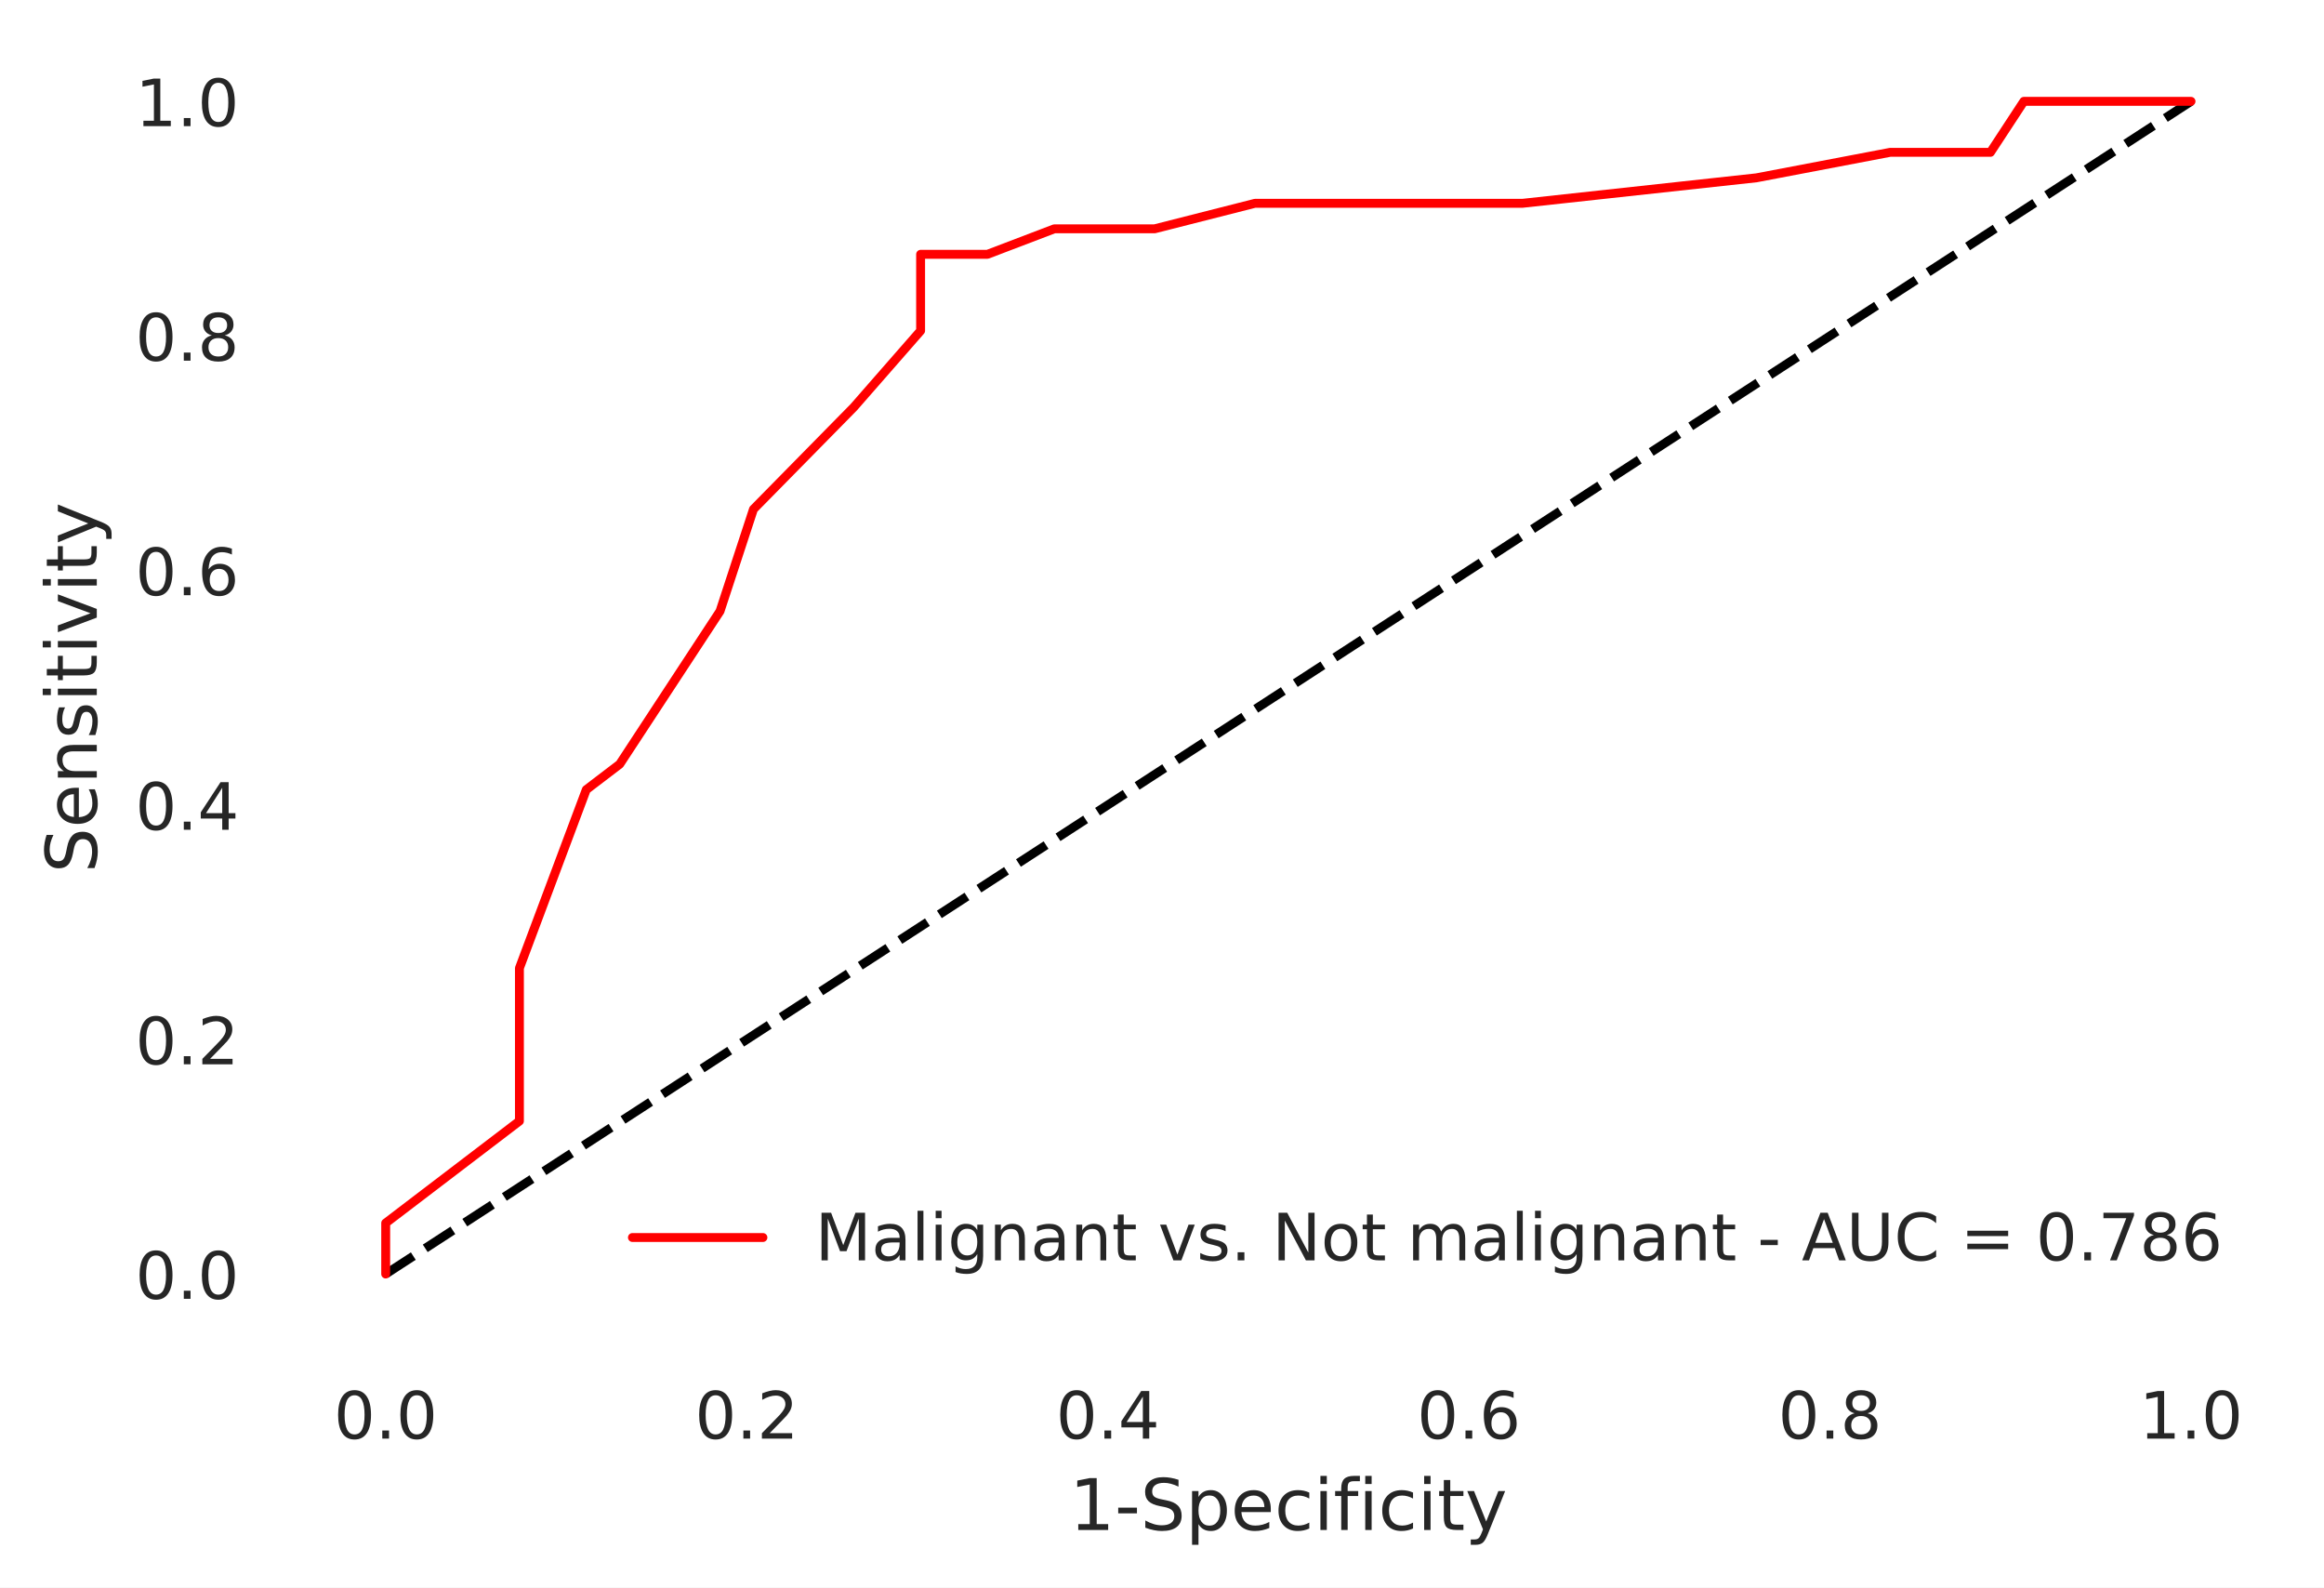
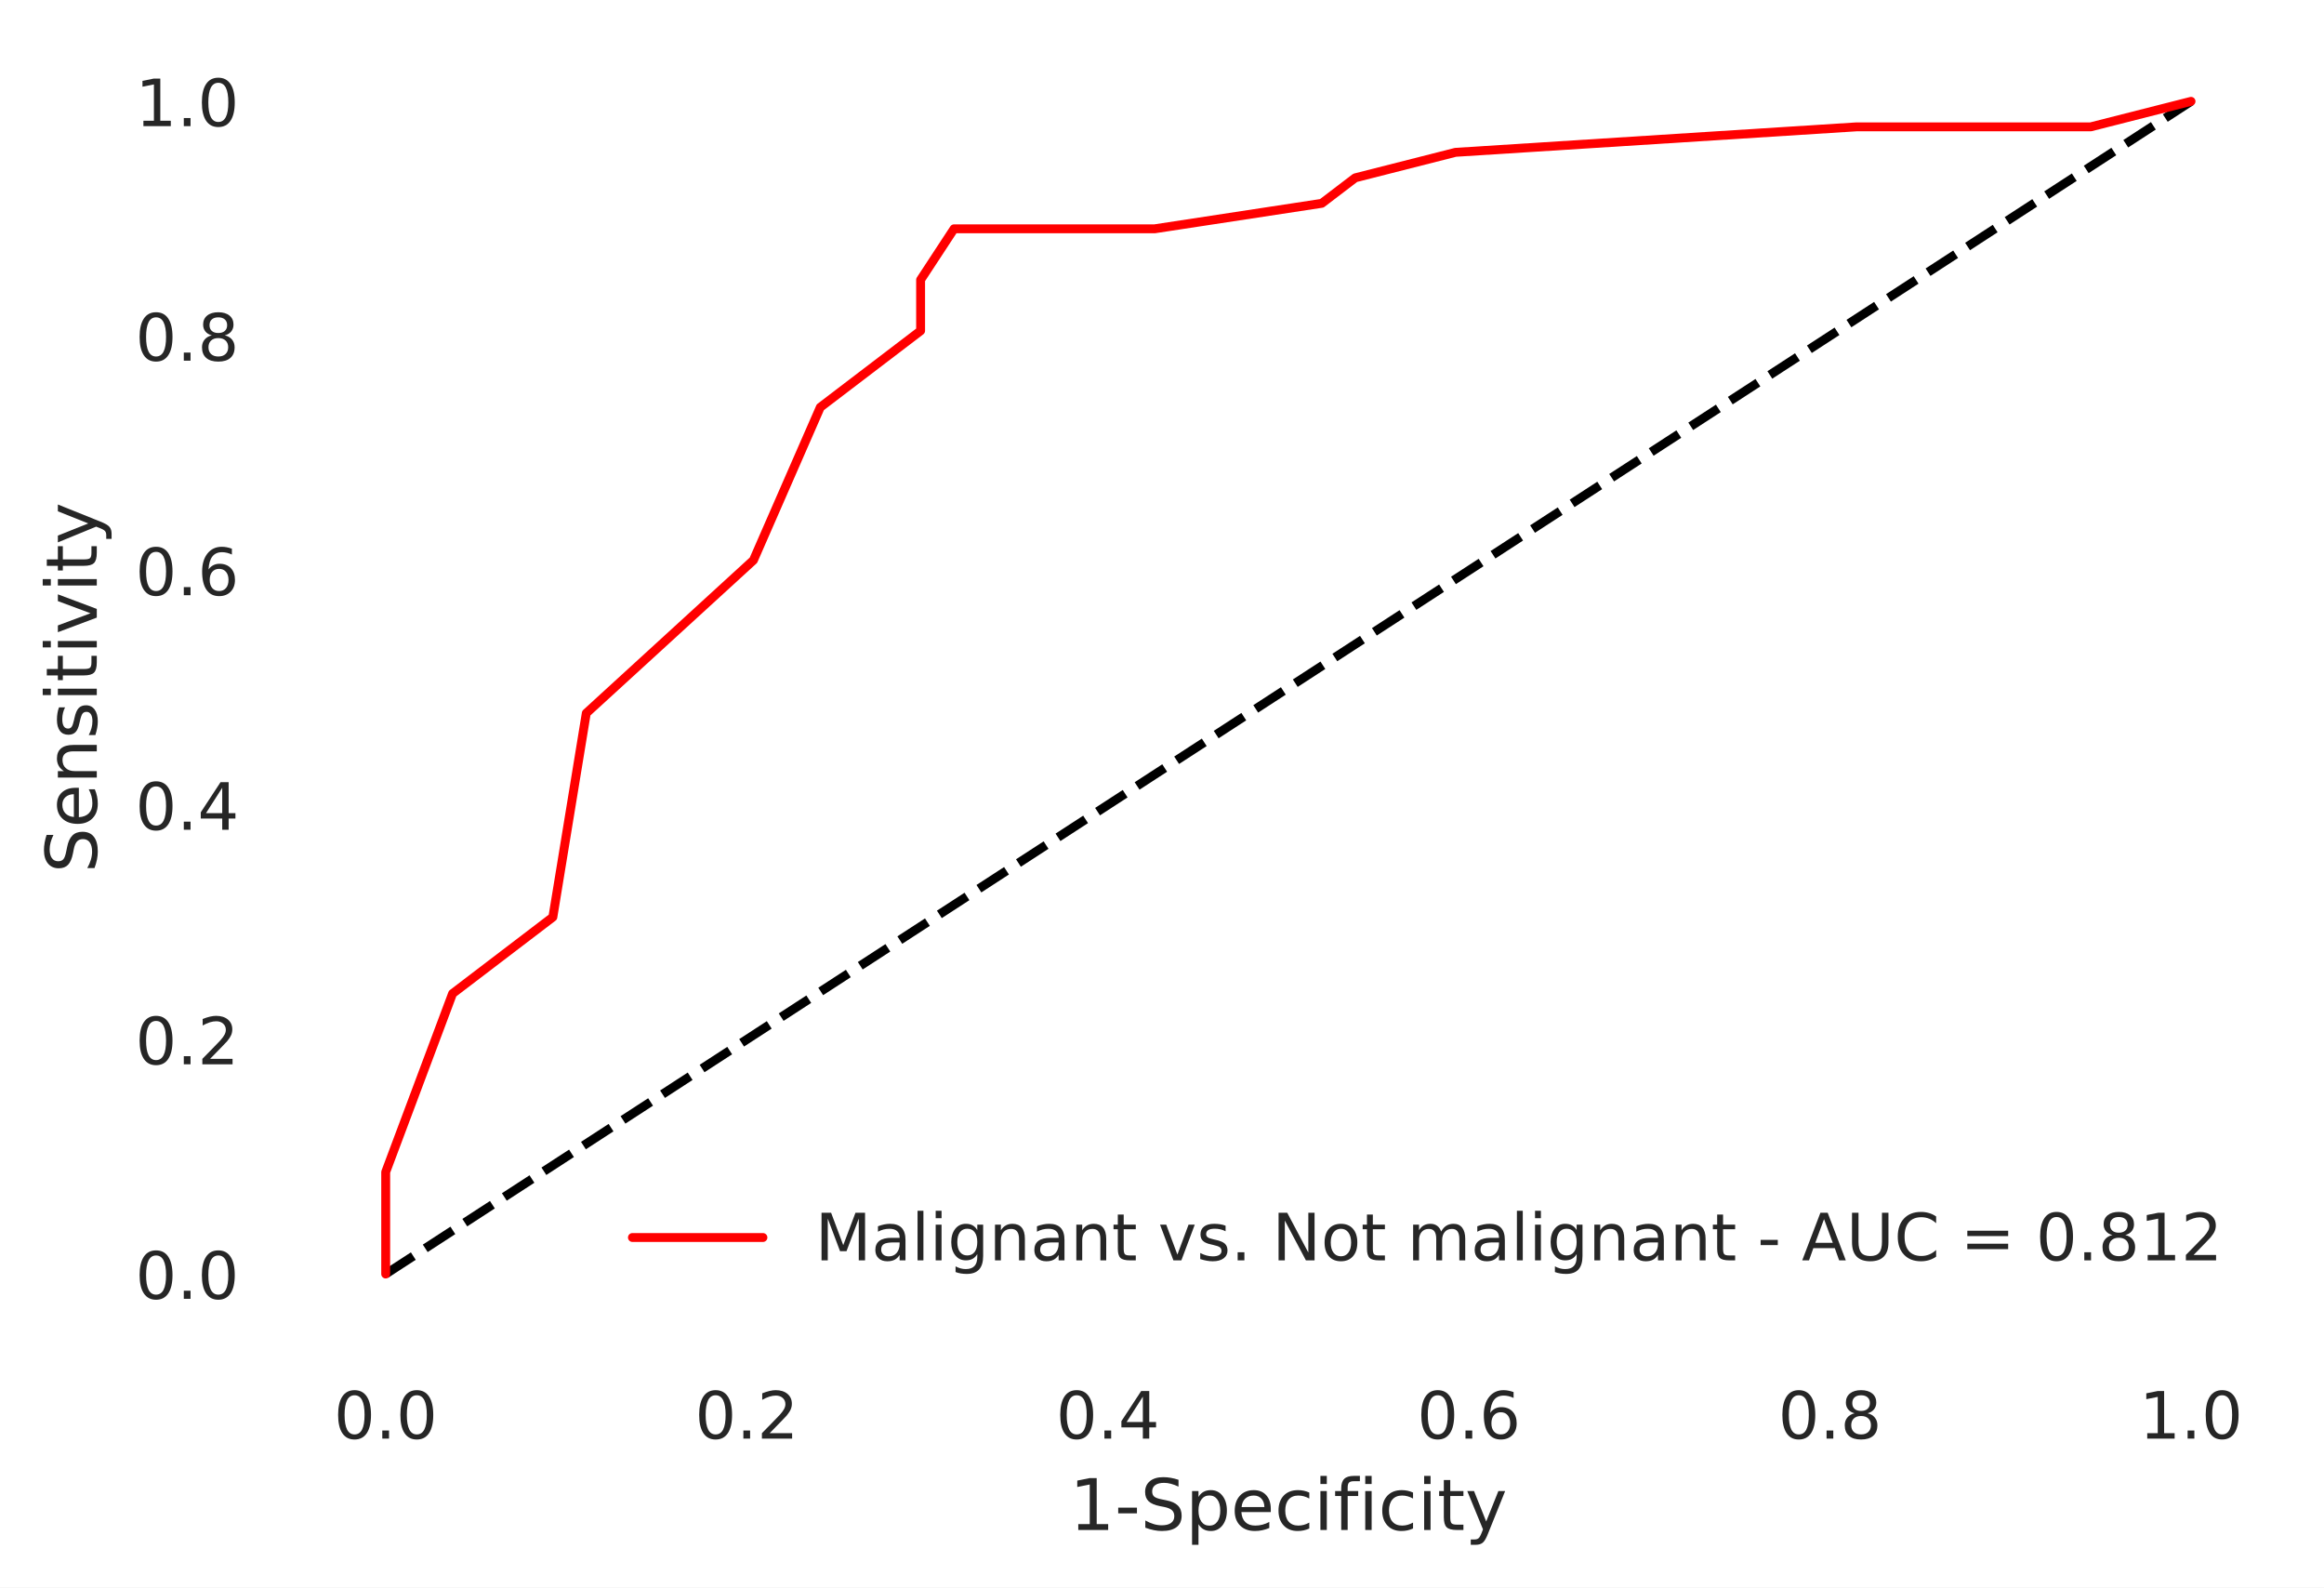
<svg xmlns="http://www.w3.org/2000/svg" xmlns:xlink="http://www.w3.org/1999/xlink" height="267.6pt" version="1.1" viewBox="0 0 391.807 267.6" width="391.807pt">
  <defs>
    <style type="text/css">
*{stroke-linecap:butt;stroke-linejoin:round;}
  </style>
  </defs>
  <g id="figure_1">
    <g id="patch_1">
      <path d="M 0 267.6  L 391.807 267.6  L 391.807 0  L 0 0  z " style="fill:#ffffff;" />
    </g>
    <g id="axes_1">
      <g id="patch_2">
        <path d="M 49.807 224.64  L 384.607 224.64  L 384.607 7.2  L 49.807 7.2  z " style="fill:#ffffff;" />
      </g>
      <g id="matplotlib.axis_1">
        <g id="xtick_1">
          <g id="line2d_1">
-             <path clip-path="url(#p17ff7a2cfa)" d="M 65.025 224.64  L 65.025 7.2  " style="fill:none;stroke:#ffffff;stroke-linecap:round;" />
+             <path clip-path="url(#p2c72ded30c)" d="M 65.025 224.64  L 65.025 7.2  " style="fill:none;stroke:#ffffff;stroke-linecap:round;" />
          </g>
          <g id="text_1">
            <defs>
              <path d="M 31.781 66.406  Q 24.172 66.406 20.328 58.906  Q 16.5 51.422 16.5 36.375  Q 16.5 21.391 20.328 13.891  Q 24.172 6.391 31.781 6.391  Q 39.453 6.391 43.281 13.891  Q 47.125 21.391 47.125 36.375  Q 47.125 51.422 43.281 58.906  Q 39.453 66.406 31.781 66.406  z M 31.781 74.219  Q 44.047 74.219 50.516 64.516  Q 56.984 54.828 56.984 36.375  Q 56.984 17.969 50.516 8.266  Q 44.047 -1.422 31.781 -1.422  Q 19.531 -1.422 13.062 8.266  Q 6.594 17.969 6.594 36.375  Q 6.594 54.828 13.062 64.516  Q 19.531 74.219 31.781 74.219  z " id="DejaVuSans-48" />
              <path d="M 10.688 12.406  L 21 12.406  L 21 0  L 10.688 0  z " id="DejaVuSans-46" />
            </defs>
            <g style="fill:#262626;" transform="translate(56.27865 242.4983)scale(0.11 -0.11)">
              <use xlink:href="#DejaVuSans-48" />
              <use x="63.623" xlink:href="#DejaVuSans-46" />
              <use x="95.41" xlink:href="#DejaVuSans-48" />
            </g>
          </g>
        </g>
        <g id="xtick_2">
          <g id="line2d_2">
-             <path clip-path="url(#p17ff7a2cfa)" d="M 125.898 224.64  L 125.898 7.2  " style="fill:none;stroke:#ffffff;stroke-linecap:round;" />
+             <path clip-path="url(#p2c72ded30c)" d="M 125.898 224.64  L 125.898 7.2  " style="fill:none;stroke:#ffffff;stroke-linecap:round;" />
          </g>
          <g id="text_2">
            <defs>
              <path d="M 19.188 8.297  L 53.609 8.297  L 53.609 0  L 7.328 0  L 7.328 8.297  Q 12.938 14.109 22.625 23.891  Q 32.328 33.688 34.812 36.531  Q 39.547 41.844 41.422 45.531  Q 43.312 49.219 43.312 52.781  Q 43.312 58.594 39.234 62.25  Q 35.156 65.922 28.609 65.922  Q 23.969 65.922 18.812 64.312  Q 13.672 62.703 7.812 59.422  L 7.812 69.391  Q 13.766 71.781 18.938 73  Q 24.125 74.219 28.422 74.219  Q 39.75 74.219 46.484 68.547  Q 53.219 62.891 53.219 53.422  Q 53.219 48.922 51.531 44.891  Q 49.859 40.875 45.406 35.406  Q 44.188 33.984 37.641 27.219  Q 31.109 20.453 19.188 8.297  z " id="DejaVuSans-50" />
            </defs>
            <g style="fill:#262626;" transform="translate(117.1514 242.4983)scale(0.11 -0.11)">
              <use xlink:href="#DejaVuSans-48" />
              <use x="63.623" xlink:href="#DejaVuSans-46" />
              <use x="95.41" xlink:href="#DejaVuSans-50" />
            </g>
          </g>
        </g>
        <g id="xtick_3">
          <g id="line2d_3">
-             <path clip-path="url(#p17ff7a2cfa)" d="M 186.771 224.64  L 186.771 7.2  " style="fill:none;stroke:#ffffff;stroke-linecap:round;" />
+             <path clip-path="url(#p2c72ded30c)" d="M 186.771 224.64  L 186.771 7.2  " style="fill:none;stroke:#ffffff;stroke-linecap:round;" />
          </g>
          <g id="text_3">
            <defs>
              <path d="M 37.797 64.312  L 12.891 25.391  L 37.797 25.391  z M 35.203 72.906  L 47.609 72.906  L 47.609 25.391  L 58.016 25.391  L 58.016 17.188  L 47.609 17.188  L 47.609 0  L 37.797 0  L 37.797 17.188  L 4.891 17.188  L 4.891 26.703  z " id="DejaVuSans-52" />
            </defs>
            <g style="fill:#262626;" transform="translate(178.0241 242.4983)scale(0.11 -0.11)">
              <use xlink:href="#DejaVuSans-48" />
              <use x="63.623" xlink:href="#DejaVuSans-46" />
              <use x="95.41" xlink:href="#DejaVuSans-52" />
            </g>
          </g>
        </g>
        <g id="xtick_4">
          <g id="line2d_4">
-             <path clip-path="url(#p17ff7a2cfa)" d="M 247.644 224.64  L 247.644 7.2  " style="fill:none;stroke:#ffffff;stroke-linecap:round;" />
+             <path clip-path="url(#p2c72ded30c)" d="M 247.644 224.64  L 247.644 7.2  " style="fill:none;stroke:#ffffff;stroke-linecap:round;" />
          </g>
          <g id="text_4">
            <defs>
              <path d="M 33.016 40.375  Q 26.375 40.375 22.484 35.828  Q 18.609 31.297 18.609 23.391  Q 18.609 15.531 22.484 10.953  Q 26.375 6.391 33.016 6.391  Q 39.656 6.391 43.531 10.953  Q 47.406 15.531 47.406 23.391  Q 47.406 31.297 43.531 35.828  Q 39.656 40.375 33.016 40.375  z M 52.594 71.297  L 52.594 62.312  Q 48.875 64.062 45.094 64.984  Q 41.312 65.922 37.594 65.922  Q 27.828 65.922 22.672 59.328  Q 17.531 52.734 16.797 39.406  Q 19.672 43.656 24.016 45.922  Q 28.375 48.188 33.594 48.188  Q 44.578 48.188 50.953 41.516  Q 57.328 34.859 57.328 23.391  Q 57.328 12.156 50.688 5.359  Q 44.047 -1.422 33.016 -1.422  Q 20.359 -1.422 13.672 8.266  Q 6.984 17.969 6.984 36.375  Q 6.984 53.656 15.188 63.938  Q 23.391 74.219 37.203 74.219  Q 40.922 74.219 44.703 73.484  Q 48.484 72.75 52.594 71.297  z " id="DejaVuSans-54" />
            </defs>
            <g style="fill:#262626;" transform="translate(238.8968 242.4983)scale(0.11 -0.11)">
              <use xlink:href="#DejaVuSans-48" />
              <use x="63.623" xlink:href="#DejaVuSans-46" />
              <use x="95.41" xlink:href="#DejaVuSans-54" />
            </g>
          </g>
        </g>
        <g id="xtick_5">
          <g id="line2d_5">
-             <path clip-path="url(#p17ff7a2cfa)" d="M 308.516 224.64  L 308.516 7.2  " style="fill:none;stroke:#ffffff;stroke-linecap:round;" />
+             <path clip-path="url(#p2c72ded30c)" d="M 308.516 224.64  L 308.516 7.2  " style="fill:none;stroke:#ffffff;stroke-linecap:round;" />
          </g>
          <g id="text_5">
            <defs>
              <path d="M 31.781 34.625  Q 24.75 34.625 20.719 30.859  Q 16.703 27.094 16.703 20.516  Q 16.703 13.922 20.719 10.156  Q 24.75 6.391 31.781 6.391  Q 38.812 6.391 42.859 10.172  Q 46.922 13.969 46.922 20.516  Q 46.922 27.094 42.891 30.859  Q 38.875 34.625 31.781 34.625  z M 21.922 38.812  Q 15.578 40.375 12.031 44.719  Q 8.5 49.078 8.5 55.328  Q 8.5 64.062 14.719 69.141  Q 20.953 74.219 31.781 74.219  Q 42.672 74.219 48.875 69.141  Q 55.078 64.062 55.078 55.328  Q 55.078 49.078 51.531 44.719  Q 48 40.375 41.703 38.812  Q 48.828 37.156 52.797 32.312  Q 56.781 27.484 56.781 20.516  Q 56.781 9.906 50.312 4.234  Q 43.844 -1.422 31.781 -1.422  Q 19.734 -1.422 13.25 4.234  Q 6.781 9.906 6.781 20.516  Q 6.781 27.484 10.781 32.312  Q 14.797 37.156 21.922 38.812  z M 18.312 54.391  Q 18.312 48.734 21.844 45.562  Q 25.391 42.391 31.781 42.391  Q 38.141 42.391 41.719 45.562  Q 45.312 48.734 45.312 54.391  Q 45.312 60.062 41.719 63.234  Q 38.141 66.406 31.781 66.406  Q 25.391 66.406 21.844 63.234  Q 18.312 60.062 18.312 54.391  z " id="DejaVuSans-56" />
            </defs>
            <g style="fill:#262626;" transform="translate(299.7696 242.4983)scale(0.11 -0.11)">
              <use xlink:href="#DejaVuSans-48" />
              <use x="63.623" xlink:href="#DejaVuSans-46" />
              <use x="95.41" xlink:href="#DejaVuSans-56" />
            </g>
          </g>
        </g>
        <g id="xtick_6">
          <g id="line2d_6">
-             <path clip-path="url(#p17ff7a2cfa)" d="M 369.389 224.64  L 369.389 7.2  " style="fill:none;stroke:#ffffff;stroke-linecap:round;" />
+             <path clip-path="url(#p2c72ded30c)" d="M 369.389 224.64  L 369.389 7.2  " style="fill:none;stroke:#ffffff;stroke-linecap:round;" />
          </g>
          <g id="text_6">
            <defs>
              <path d="M 12.406 8.297  L 28.516 8.297  L 28.516 63.922  L 10.984 60.406  L 10.984 69.391  L 28.422 72.906  L 38.281 72.906  L 38.281 8.297  L 54.391 8.297  L 54.391 0  L 12.406 0  z " id="DejaVuSans-49" />
            </defs>
            <g style="fill:#262626;" transform="translate(360.6423 242.4983)scale(0.11 -0.11)">
              <use xlink:href="#DejaVuSans-49" />
              <use x="63.623" xlink:href="#DejaVuSans-46" />
              <use x="95.41" xlink:href="#DejaVuSans-48" />
            </g>
          </g>
        </g>
        <g id="text_7">
          <defs>
            <path d="M 4.891 31.391  L 31.203 31.391  L 31.203 23.391  L 4.891 23.391  z " id="DejaVuSans-45" />
            <path d="M 53.516 70.516  L 53.516 60.891  Q 47.906 63.578 42.922 64.891  Q 37.938 66.219 33.297 66.219  Q 25.25 66.219 20.875 63.094  Q 16.5 59.969 16.5 54.203  Q 16.5 49.359 19.406 46.891  Q 22.312 44.438 30.422 42.922  L 36.375 41.703  Q 47.406 39.594 52.656 34.297  Q 57.906 29 57.906 20.125  Q 57.906 9.516 50.797 4.047  Q 43.703 -1.422 29.984 -1.422  Q 24.812 -1.422 18.969 -0.25  Q 13.141 0.922 6.891 3.219  L 6.891 13.375  Q 12.891 10.016 18.656 8.297  Q 24.422 6.594 29.984 6.594  Q 38.422 6.594 43.016 9.906  Q 47.609 13.234 47.609 19.391  Q 47.609 24.75 44.312 27.781  Q 41.016 30.812 33.5 32.328  L 27.484 33.5  Q 16.453 35.688 11.516 40.375  Q 6.594 45.062 6.594 53.422  Q 6.594 63.094 13.406 68.656  Q 20.219 74.219 32.172 74.219  Q 37.312 74.219 42.625 73.281  Q 47.953 72.359 53.516 70.516  z " id="DejaVuSans-83" />
            <path d="M 18.109 8.203  L 18.109 -20.797  L 9.078 -20.797  L 9.078 54.688  L 18.109 54.688  L 18.109 46.391  Q 20.953 51.266 25.266 53.625  Q 29.594 56 35.594 56  Q 45.562 56 51.781 48.094  Q 58.016 40.188 58.016 27.297  Q 58.016 14.406 51.781 6.484  Q 45.562 -1.422 35.594 -1.422  Q 29.594 -1.422 25.266 0.953  Q 20.953 3.328 18.109 8.203  z M 48.688 27.297  Q 48.688 37.203 44.609 42.844  Q 40.531 48.484 33.406 48.484  Q 26.266 48.484 22.188 42.844  Q 18.109 37.203 18.109 27.297  Q 18.109 17.391 22.188 11.75  Q 26.266 6.109 33.406 6.109  Q 40.531 6.109 44.609 11.75  Q 48.688 17.391 48.688 27.297  z " id="DejaVuSans-112" />
            <path d="M 56.203 29.594  L 56.203 25.203  L 14.891 25.203  Q 15.484 15.922 20.484 11.062  Q 25.484 6.203 34.422 6.203  Q 39.594 6.203 44.453 7.469  Q 49.312 8.734 54.109 11.281  L 54.109 2.781  Q 49.266 0.734 44.188 -0.344  Q 39.109 -1.422 33.891 -1.422  Q 20.797 -1.422 13.156 6.188  Q 5.516 13.812 5.516 26.812  Q 5.516 40.234 12.766 48.109  Q 20.016 56 32.328 56  Q 43.359 56 49.781 48.891  Q 56.203 41.797 56.203 29.594  z M 47.219 32.234  Q 47.125 39.594 43.094 43.984  Q 39.062 48.391 32.422 48.391  Q 24.906 48.391 20.391 44.141  Q 15.875 39.891 15.188 32.172  z " id="DejaVuSans-101" />
            <path d="M 48.781 52.594  L 48.781 44.188  Q 44.969 46.297 41.141 47.344  Q 37.312 48.391 33.406 48.391  Q 24.656 48.391 19.812 42.844  Q 14.984 37.312 14.984 27.297  Q 14.984 17.281 19.812 11.734  Q 24.656 6.203 33.406 6.203  Q 37.312 6.203 41.141 7.25  Q 44.969 8.297 48.781 10.406  L 48.781 2.094  Q 45.016 0.344 40.984 -0.531  Q 36.969 -1.422 32.422 -1.422  Q 20.062 -1.422 12.781 6.344  Q 5.516 14.109 5.516 27.297  Q 5.516 40.672 12.859 48.328  Q 20.219 56 33.016 56  Q 37.156 56 41.109 55.141  Q 45.062 54.297 48.781 52.594  z " id="DejaVuSans-99" />
            <path d="M 9.422 54.688  L 18.406 54.688  L 18.406 0  L 9.422 0  z M 9.422 75.984  L 18.406 75.984  L 18.406 64.594  L 9.422 64.594  z " id="DejaVuSans-105" />
            <path d="M 37.109 75.984  L 37.109 68.5  L 28.516 68.5  Q 23.688 68.5 21.797 66.547  Q 19.922 64.594 19.922 59.516  L 19.922 54.688  L 34.719 54.688  L 34.719 47.703  L 19.922 47.703  L 19.922 0  L 10.891 0  L 10.891 47.703  L 2.297 47.703  L 2.297 54.688  L 10.891 54.688  L 10.891 58.5  Q 10.891 67.625 15.141 71.797  Q 19.391 75.984 28.609 75.984  z " id="DejaVuSans-102" />
            <path d="M 18.312 70.219  L 18.312 54.688  L 36.812 54.688  L 36.812 47.703  L 18.312 47.703  L 18.312 18.016  Q 18.312 11.328 20.141 9.422  Q 21.969 7.516 27.594 7.516  L 36.812 7.516  L 36.812 0  L 27.594 0  Q 17.188 0 13.234 3.875  Q 9.281 7.766 9.281 18.016  L 9.281 47.703  L 2.688 47.703  L 2.688 54.688  L 9.281 54.688  L 9.281 70.219  z " id="DejaVuSans-116" />
            <path d="M 32.172 -5.078  Q 28.375 -14.844 24.75 -17.812  Q 21.141 -20.797 15.094 -20.797  L 7.906 -20.797  L 7.906 -13.281  L 13.188 -13.281  Q 16.891 -13.281 18.938 -11.516  Q 21 -9.766 23.484 -3.219  L 25.094 0.875  L 2.984 54.688  L 12.5 54.688  L 29.594 11.922  L 46.688 54.688  L 56.203 54.688  z " id="DejaVuSans-121" />
          </defs>
          <g style="fill:#262626;" transform="translate(180.3006 257.9041)scale(0.12 -0.12)">
            <use xlink:href="#DejaVuSans-49" />
            <use x="63.623" xlink:href="#DejaVuSans-45" />
            <use x="99.707" xlink:href="#DejaVuSans-83" />
            <use x="163.184" xlink:href="#DejaVuSans-112" />
            <use x="226.66" xlink:href="#DejaVuSans-101" />
            <use x="288.184" xlink:href="#DejaVuSans-99" />
            <use x="343.164" xlink:href="#DejaVuSans-105" />
            <use x="370.947" xlink:href="#DejaVuSans-102" />
            <use x="406.152" xlink:href="#DejaVuSans-105" />
            <use x="433.936" xlink:href="#DejaVuSans-99" />
            <use x="488.916" xlink:href="#DejaVuSans-105" />
            <use x="516.699" xlink:href="#DejaVuSans-116" />
            <use x="555.908" xlink:href="#DejaVuSans-121" />
          </g>
        </g>
      </g>
      <g id="matplotlib.axis_2">
        <g id="ytick_1">
          <g id="line2d_7">
-             <path clip-path="url(#p17ff7a2cfa)" d="M 49.807 214.756  L 384.607 214.756  " style="fill:none;stroke:#ffffff;stroke-linecap:round;" />
+             <path clip-path="url(#p2c72ded30c)" d="M 49.807 214.756  L 384.607 214.756  " style="fill:none;stroke:#ffffff;stroke-linecap:round;" />
          </g>
          <g id="text_8">
            <g style="fill:#262626;" transform="translate(22.81375 218.9355)scale(0.11 -0.11)">
              <use xlink:href="#DejaVuSans-48" />
              <use x="63.623" xlink:href="#DejaVuSans-46" />
              <use x="95.41" xlink:href="#DejaVuSans-48" />
            </g>
          </g>
        </g>
        <g id="ytick_2">
          <g id="line2d_8">
-             <path clip-path="url(#p17ff7a2cfa)" d="M 49.807 175.222  L 384.607 175.222  " style="fill:none;stroke:#ffffff;stroke-linecap:round;" />
+             <path clip-path="url(#p2c72ded30c)" d="M 49.807 175.222  L 384.607 175.222  " style="fill:none;stroke:#ffffff;stroke-linecap:round;" />
          </g>
          <g id="text_9">
            <g style="fill:#262626;" transform="translate(22.81375 179.401)scale(0.11 -0.11)">
              <use xlink:href="#DejaVuSans-48" />
              <use x="63.623" xlink:href="#DejaVuSans-46" />
              <use x="95.41" xlink:href="#DejaVuSans-50" />
            </g>
          </g>
        </g>
        <g id="ytick_3">
          <g id="line2d_9">
-             <path clip-path="url(#p17ff7a2cfa)" d="M 49.807 135.687  L 384.607 135.687  " style="fill:none;stroke:#ffffff;stroke-linecap:round;" />
+             <path clip-path="url(#p2c72ded30c)" d="M 49.807 135.687  L 384.607 135.687  " style="fill:none;stroke:#ffffff;stroke-linecap:round;" />
          </g>
          <g id="text_10">
            <g style="fill:#262626;" transform="translate(22.81375 139.8664)scale(0.11 -0.11)">
              <use xlink:href="#DejaVuSans-48" />
              <use x="63.623" xlink:href="#DejaVuSans-46" />
              <use x="95.41" xlink:href="#DejaVuSans-52" />
            </g>
          </g>
        </g>
        <g id="ytick_4">
          <g id="line2d_10">
-             <path clip-path="url(#p17ff7a2cfa)" d="M 49.807 96.153  L 384.607 96.153  " style="fill:none;stroke:#ffffff;stroke-linecap:round;" />
+             <path clip-path="url(#p2c72ded30c)" d="M 49.807 96.153  L 384.607 96.153  " style="fill:none;stroke:#ffffff;stroke-linecap:round;" />
          </g>
          <g id="text_11">
            <g style="fill:#262626;" transform="translate(22.81375 100.3319)scale(0.11 -0.11)">
              <use xlink:href="#DejaVuSans-48" />
              <use x="63.623" xlink:href="#DejaVuSans-46" />
              <use x="95.41" xlink:href="#DejaVuSans-54" />
            </g>
          </g>
        </g>
        <g id="ytick_5">
          <g id="line2d_11">
-             <path clip-path="url(#p17ff7a2cfa)" d="M 49.807 56.618  L 384.607 56.618  " style="fill:none;stroke:#ffffff;stroke-linecap:round;" />
+             <path clip-path="url(#p2c72ded30c)" d="M 49.807 56.618  L 384.607 56.618  " style="fill:none;stroke:#ffffff;stroke-linecap:round;" />
          </g>
          <g id="text_12">
            <g style="fill:#262626;" transform="translate(22.81375 60.79732)scale(0.11 -0.11)">
              <use xlink:href="#DejaVuSans-48" />
              <use x="63.623" xlink:href="#DejaVuSans-46" />
              <use x="95.41" xlink:href="#DejaVuSans-56" />
            </g>
          </g>
        </g>
        <g id="ytick_6">
          <g id="line2d_12">
-             <path clip-path="url(#p17ff7a2cfa)" d="M 49.807 17.084  L 384.607 17.084  " style="fill:none;stroke:#ffffff;stroke-linecap:round;" />
+             <path clip-path="url(#p2c72ded30c)" d="M 49.807 17.084  L 384.607 17.084  " style="fill:none;stroke:#ffffff;stroke-linecap:round;" />
          </g>
          <g id="text_13">
            <g style="fill:#262626;" transform="translate(22.81375 21.26278)scale(0.11 -0.11)">
              <use xlink:href="#DejaVuSans-49" />
              <use x="63.623" xlink:href="#DejaVuSans-46" />
              <use x="95.41" xlink:href="#DejaVuSans-48" />
            </g>
          </g>
        </g>
        <g id="text_14">
          <defs>
            <path d="M 54.891 33.016  L 54.891 0  L 45.906 0  L 45.906 32.719  Q 45.906 40.484 42.875 44.328  Q 39.844 48.188 33.797 48.188  Q 26.516 48.188 22.312 43.547  Q 18.109 38.922 18.109 30.906  L 18.109 0  L 9.078 0  L 9.078 54.688  L 18.109 54.688  L 18.109 46.188  Q 21.344 51.125 25.703 53.562  Q 30.078 56 35.797 56  Q 45.219 56 50.047 50.172  Q 54.891 44.344 54.891 33.016  z " id="DejaVuSans-110" />
            <path d="M 44.281 53.078  L 44.281 44.578  Q 40.484 46.531 36.375 47.5  Q 32.281 48.484 27.875 48.484  Q 21.188 48.484 17.844 46.438  Q 14.5 44.391 14.5 40.281  Q 14.5 37.156 16.891 35.375  Q 19.281 33.594 26.516 31.984  L 29.594 31.297  Q 39.156 29.25 43.188 25.516  Q 47.219 21.781 47.219 15.094  Q 47.219 7.469 41.188 3.016  Q 35.156 -1.422 24.609 -1.422  Q 20.219 -1.422 15.453 -0.562  Q 10.688 0.297 5.422 2  L 5.422 11.281  Q 10.406 8.688 15.234 7.391  Q 20.062 6.109 24.812 6.109  Q 31.156 6.109 34.562 8.281  Q 37.984 10.453 37.984 14.406  Q 37.984 18.062 35.516 20.016  Q 33.062 21.969 24.703 23.781  L 21.578 24.516  Q 13.234 26.266 9.516 29.906  Q 5.812 33.547 5.812 39.891  Q 5.812 47.609 11.281 51.797  Q 16.75 56 26.812 56  Q 31.781 56 36.172 55.266  Q 40.578 54.547 44.281 53.078  z " id="DejaVuSans-115" />
            <path d="M 2.984 54.688  L 12.5 54.688  L 29.594 8.797  L 46.688 54.688  L 56.203 54.688  L 35.688 0  L 23.484 0  z " id="DejaVuSans-118" />
          </defs>
          <g style="fill:#262626;" transform="translate(16.31812 147.1566)rotate(-90)scale(0.12 -0.12)">
            <use xlink:href="#DejaVuSans-83" />
            <use x="63.477" xlink:href="#DejaVuSans-101" />
            <use x="125" xlink:href="#DejaVuSans-110" />
            <use x="188.379" xlink:href="#DejaVuSans-115" />
            <use x="240.479" xlink:href="#DejaVuSans-105" />
            <use x="268.262" xlink:href="#DejaVuSans-116" />
            <use x="307.471" xlink:href="#DejaVuSans-105" />
            <use x="335.254" xlink:href="#DejaVuSans-118" />
            <use x="394.434" xlink:href="#DejaVuSans-105" />
            <use x="422.217" xlink:href="#DejaVuSans-116" />
            <use x="461.426" xlink:href="#DejaVuSans-121" />
          </g>
        </g>
      </g>
      <g id="line2d_13">
-         <path clip-path="url(#p17ff7a2cfa)" d="M 65.025 214.756  L 369.389 17.084  " style="fill:none;stroke:#000000;stroke-dasharray:5.55,2.4;stroke-dashoffset:0;stroke-width:1.5;" />
+         <path clip-path="url(#p2c72ded30c)" d="M 65.025 214.756  L 369.389 17.084  " style="fill:none;stroke:#000000;stroke-dasharray:5.55,2.4;stroke-dashoffset:0;stroke-width:1.5;" />
      </g>
      <g id="line2d_14">
-         <path clip-path="url(#p17ff7a2cfa)" d="M 65.025 214.756  L 65.025 206.162  L 87.571 188.973  L 87.571 163.19  L 98.844 133.109  L 104.48 128.812  L 121.389 103.028  L 127.025 85.839  L 143.934 68.65  L 155.207 55.759  L 155.207 42.867  L 166.48 42.867  L 177.753 38.57  L 194.662 38.57  L 211.571 34.273  L 256.662 34.273  L 296.116 29.975  L 318.662 25.678  L 335.571 25.678  L 341.207 17.084  L 369.389 17.084  " style="fill:none;stroke:#ff0000;stroke-linecap:round;stroke-width:1.5;" />
+         <path clip-path="url(#p2c72ded30c)" d="M 65.025 214.756  L 65.025 206.162  L 65.025 197.567  L 76.298 167.487  L 93.207 154.595  L 98.844 120.217  L 127.025 94.434  L 138.298 68.65  L 155.207 55.759  L 155.207 47.164  L 160.844 38.57  L 189.025 38.57  L 194.662 38.57  L 222.844 34.273  L 228.48 29.975  L 245.389 25.678  L 313.025 21.381  L 352.48 21.381  L 369.389 17.084  " style="fill:none;stroke:#ff0000;stroke-linecap:round;stroke-width:1.5;" />
      </g>
      <g id="patch_3">
        <path d="M 49.807 224.64  L 49.807 7.2  " style="fill:none;stroke:#ffffff;stroke-linecap:square;stroke-linejoin:miter;stroke-width:1.25;" />
      </g>
      <g id="patch_4">
        <path d="M 384.607 224.64  L 384.607 7.2  " style="fill:none;stroke:#ffffff;stroke-linecap:square;stroke-linejoin:miter;stroke-width:1.25;" />
      </g>
      <g id="patch_5">
        <path d="M 49.807 224.64  L 384.607 224.64  " style="fill:none;stroke:#ffffff;stroke-linecap:square;stroke-linejoin:miter;stroke-width:1.25;" />
      </g>
      <g id="patch_6">
        <path d="M 49.807 7.2  L 384.607 7.2  " style="fill:none;stroke:#ffffff;stroke-linecap:square;stroke-linejoin:miter;stroke-width:1.25;" />
      </g>
      <g id="legend_1">
        <g id="line2d_15">
          <path d="M 106.623 208.602  L 128.623 208.602  " style="fill:none;stroke:#ff0000;stroke-linecap:round;stroke-width:1.5;" />
        </g>
        <g id="line2d_16" />
        <g id="text_15">
          <defs>
            <path d="M 9.812 72.906  L 24.516 72.906  L 43.109 23.297  L 61.812 72.906  L 76.516 72.906  L 76.516 0  L 66.891 0  L 66.891 64.016  L 48.094 14.016  L 38.188 14.016  L 19.391 64.016  L 19.391 0  L 9.812 0  z " id="DejaVuSans-77" />
            <path d="M 34.281 27.484  Q 23.391 27.484 19.188 25  Q 14.984 22.516 14.984 16.5  Q 14.984 11.719 18.141 8.906  Q 21.297 6.109 26.703 6.109  Q 34.188 6.109 38.703 11.406  Q 43.219 16.703 43.219 25.484  L 43.219 27.484  z M 52.203 31.203  L 52.203 0  L 43.219 0  L 43.219 8.297  Q 40.141 3.328 35.547 0.953  Q 30.953 -1.422 24.312 -1.422  Q 15.922 -1.422 10.953 3.297  Q 6 8.016 6 15.922  Q 6 25.141 12.172 29.828  Q 18.359 34.516 30.609 34.516  L 43.219 34.516  L 43.219 35.406  Q 43.219 41.609 39.141 45  Q 35.062 48.391 27.688 48.391  Q 23 48.391 18.547 47.266  Q 14.109 46.141 10.016 43.891  L 10.016 52.203  Q 14.938 54.109 19.578 55.047  Q 24.219 56 28.609 56  Q 40.484 56 46.344 49.844  Q 52.203 43.703 52.203 31.203  z " id="DejaVuSans-97" />
            <path d="M 9.422 75.984  L 18.406 75.984  L 18.406 0  L 9.422 0  z " id="DejaVuSans-108" />
            <path d="M 45.406 27.984  Q 45.406 37.75 41.375 43.109  Q 37.359 48.484 30.078 48.484  Q 22.859 48.484 18.828 43.109  Q 14.797 37.75 14.797 27.984  Q 14.797 18.266 18.828 12.891  Q 22.859 7.516 30.078 7.516  Q 37.359 7.516 41.375 12.891  Q 45.406 18.266 45.406 27.984  z M 54.391 6.781  Q 54.391 -7.172 48.188 -13.984  Q 42 -20.797 29.203 -20.797  Q 24.469 -20.797 20.266 -20.094  Q 16.062 -19.391 12.109 -17.922  L 12.109 -9.188  Q 16.062 -11.328 19.922 -12.344  Q 23.781 -13.375 27.781 -13.375  Q 36.625 -13.375 41.016 -8.766  Q 45.406 -4.156 45.406 5.172  L 45.406 9.625  Q 42.625 4.781 38.281 2.391  Q 33.938 0 27.875 0  Q 17.828 0 11.672 7.656  Q 5.516 15.328 5.516 27.984  Q 5.516 40.672 11.672 48.328  Q 17.828 56 27.875 56  Q 33.938 56 38.281 53.609  Q 42.625 51.219 45.406 46.391  L 45.406 54.688  L 54.391 54.688  z " id="DejaVuSans-103" />
            <path id="DejaVuSans-32" />
            <path d="M 9.812 72.906  L 23.094 72.906  L 55.422 11.922  L 55.422 72.906  L 64.984 72.906  L 64.984 0  L 51.703 0  L 19.391 60.984  L 19.391 0  L 9.812 0  z " id="DejaVuSans-78" />
            <path d="M 30.609 48.391  Q 23.391 48.391 19.188 42.75  Q 14.984 37.109 14.984 27.297  Q 14.984 17.484 19.156 11.844  Q 23.344 6.203 30.609 6.203  Q 37.797 6.203 41.984 11.859  Q 46.188 17.531 46.188 27.297  Q 46.188 37.016 41.984 42.703  Q 37.797 48.391 30.609 48.391  z M 30.609 56  Q 42.328 56 49.016 48.375  Q 55.719 40.766 55.719 27.297  Q 55.719 13.875 49.016 6.219  Q 42.328 -1.422 30.609 -1.422  Q 18.844 -1.422 12.172 6.219  Q 5.516 13.875 5.516 27.297  Q 5.516 40.766 12.172 48.375  Q 18.844 56 30.609 56  z " id="DejaVuSans-111" />
            <path d="M 52 44.188  Q 55.375 50.25 60.062 53.125  Q 64.75 56 71.094 56  Q 79.641 56 84.281 50.016  Q 88.922 44.047 88.922 33.016  L 88.922 0  L 79.891 0  L 79.891 32.719  Q 79.891 40.578 77.094 44.375  Q 74.312 48.188 68.609 48.188  Q 61.625 48.188 57.562 43.547  Q 53.516 38.922 53.516 30.906  L 53.516 0  L 44.484 0  L 44.484 32.719  Q 44.484 40.625 41.703 44.406  Q 38.922 48.188 33.109 48.188  Q 26.219 48.188 22.156 43.531  Q 18.109 38.875 18.109 30.906  L 18.109 0  L 9.078 0  L 9.078 54.688  L 18.109 54.688  L 18.109 46.188  Q 21.188 51.219 25.484 53.609  Q 29.781 56 35.688 56  Q 41.656 56 45.828 52.969  Q 50 49.953 52 44.188  z " id="DejaVuSans-109" />
            <path d="M 34.188 63.188  L 20.797 26.906  L 47.609 26.906  z M 28.609 72.906  L 39.797 72.906  L 67.578 0  L 57.328 0  L 50.688 18.703  L 17.828 18.703  L 11.188 0  L 0.781 0  z " id="DejaVuSans-65" />
            <path d="M 8.688 72.906  L 18.609 72.906  L 18.609 28.609  Q 18.609 16.891 22.844 11.734  Q 27.094 6.594 36.625 6.594  Q 46.094 6.594 50.344 11.734  Q 54.594 16.891 54.594 28.609  L 54.594 72.906  L 64.5 72.906  L 64.5 27.391  Q 64.5 13.141 57.438 5.859  Q 50.391 -1.422 36.625 -1.422  Q 22.797 -1.422 15.734 5.859  Q 8.688 13.141 8.688 27.391  z " id="DejaVuSans-85" />
            <path d="M 64.406 67.281  L 64.406 56.891  Q 59.422 61.531 53.781 63.812  Q 48.141 66.109 41.797 66.109  Q 29.297 66.109 22.656 58.469  Q 16.016 50.828 16.016 36.375  Q 16.016 21.969 22.656 14.328  Q 29.297 6.688 41.797 6.688  Q 48.141 6.688 53.781 8.984  Q 59.422 11.281 64.406 15.922  L 64.406 5.609  Q 59.234 2.094 53.438 0.328  Q 47.656 -1.422 41.219 -1.422  Q 24.656 -1.422 15.125 8.703  Q 5.609 18.844 5.609 36.375  Q 5.609 53.953 15.125 64.078  Q 24.656 74.219 41.219 74.219  Q 47.75 74.219 53.531 72.484  Q 59.328 70.75 64.406 67.281  z " id="DejaVuSans-67" />
            <path d="M 10.594 45.406  L 73.188 45.406  L 73.188 37.203  L 10.594 37.203  z M 10.594 25.484  L 73.188 25.484  L 73.188 17.188  L 10.594 17.188  z " id="DejaVuSans-61" />
-             <path d="M 8.203 72.906  L 55.078 72.906  L 55.078 68.703  L 28.609 0  L 18.312 0  L 43.219 64.594  L 8.203 64.594  z " id="DejaVuSans-55" />
          </defs>
          <g style="fill:#262626;" transform="translate(137.4234 212.4523)scale(0.11 -0.11)">
            <use xlink:href="#DejaVuSans-77" />
            <use x="86.279" xlink:href="#DejaVuSans-97" />
            <use x="147.559" xlink:href="#DejaVuSans-108" />
            <use x="175.342" xlink:href="#DejaVuSans-105" />
            <use x="203.125" xlink:href="#DejaVuSans-103" />
            <use x="266.602" xlink:href="#DejaVuSans-110" />
            <use x="329.98" xlink:href="#DejaVuSans-97" />
            <use x="391.26" xlink:href="#DejaVuSans-110" />
            <use x="454.639" xlink:href="#DejaVuSans-116" />
            <use x="493.848" xlink:href="#DejaVuSans-32" />
            <use x="525.635" xlink:href="#DejaVuSans-118" />
            <use x="584.814" xlink:href="#DejaVuSans-115" />
            <use x="636.914" xlink:href="#DejaVuSans-46" />
            <use x="668.701" xlink:href="#DejaVuSans-32" />
            <use x="700.488" xlink:href="#DejaVuSans-78" />
            <use x="775.293" xlink:href="#DejaVuSans-111" />
            <use x="836.475" xlink:href="#DejaVuSans-116" />
            <use x="875.684" xlink:href="#DejaVuSans-32" />
            <use x="907.471" xlink:href="#DejaVuSans-109" />
            <use x="1004.883" xlink:href="#DejaVuSans-97" />
            <use x="1066.162" xlink:href="#DejaVuSans-108" />
            <use x="1093.945" xlink:href="#DejaVuSans-105" />
            <use x="1121.729" xlink:href="#DejaVuSans-103" />
            <use x="1185.205" xlink:href="#DejaVuSans-110" />
            <use x="1248.584" xlink:href="#DejaVuSans-97" />
            <use x="1309.863" xlink:href="#DejaVuSans-110" />
            <use x="1373.242" xlink:href="#DejaVuSans-116" />
            <use x="1412.451" xlink:href="#DejaVuSans-32" />
            <use x="1444.238" xlink:href="#DejaVuSans-45" />
            <use x="1480.322" xlink:href="#DejaVuSans-32" />
            <use x="1512.109" xlink:href="#DejaVuSans-65" />
            <use x="1580.518" xlink:href="#DejaVuSans-85" />
            <use x="1653.711" xlink:href="#DejaVuSans-67" />
            <use x="1723.535" xlink:href="#DejaVuSans-32" />
            <use x="1755.322" xlink:href="#DejaVuSans-61" />
            <use x="1839.111" xlink:href="#DejaVuSans-32" />
            <use x="1870.898" xlink:href="#DejaVuSans-48" />
            <use x="1934.521" xlink:href="#DejaVuSans-46" />
-             <use x="1966.309" xlink:href="#DejaVuSans-55" />
-             <use x="2029.932" xlink:href="#DejaVuSans-56" />
-             <use x="2093.555" xlink:href="#DejaVuSans-54" />
+             <use x="1966.309" xlink:href="#DejaVuSans-56" />
+             <use x="2029.932" xlink:href="#DejaVuSans-49" />
+             <use x="2093.555" xlink:href="#DejaVuSans-50" />
          </g>
        </g>
      </g>
    </g>
  </g>
  <defs>
-     <clipPath id="p17ff7a2cfa">
+     <clipPath id="p2c72ded30c">
      <rect height="217.44" width="334.8" x="49.807" y="7.2" />
    </clipPath>
  </defs>
</svg>
